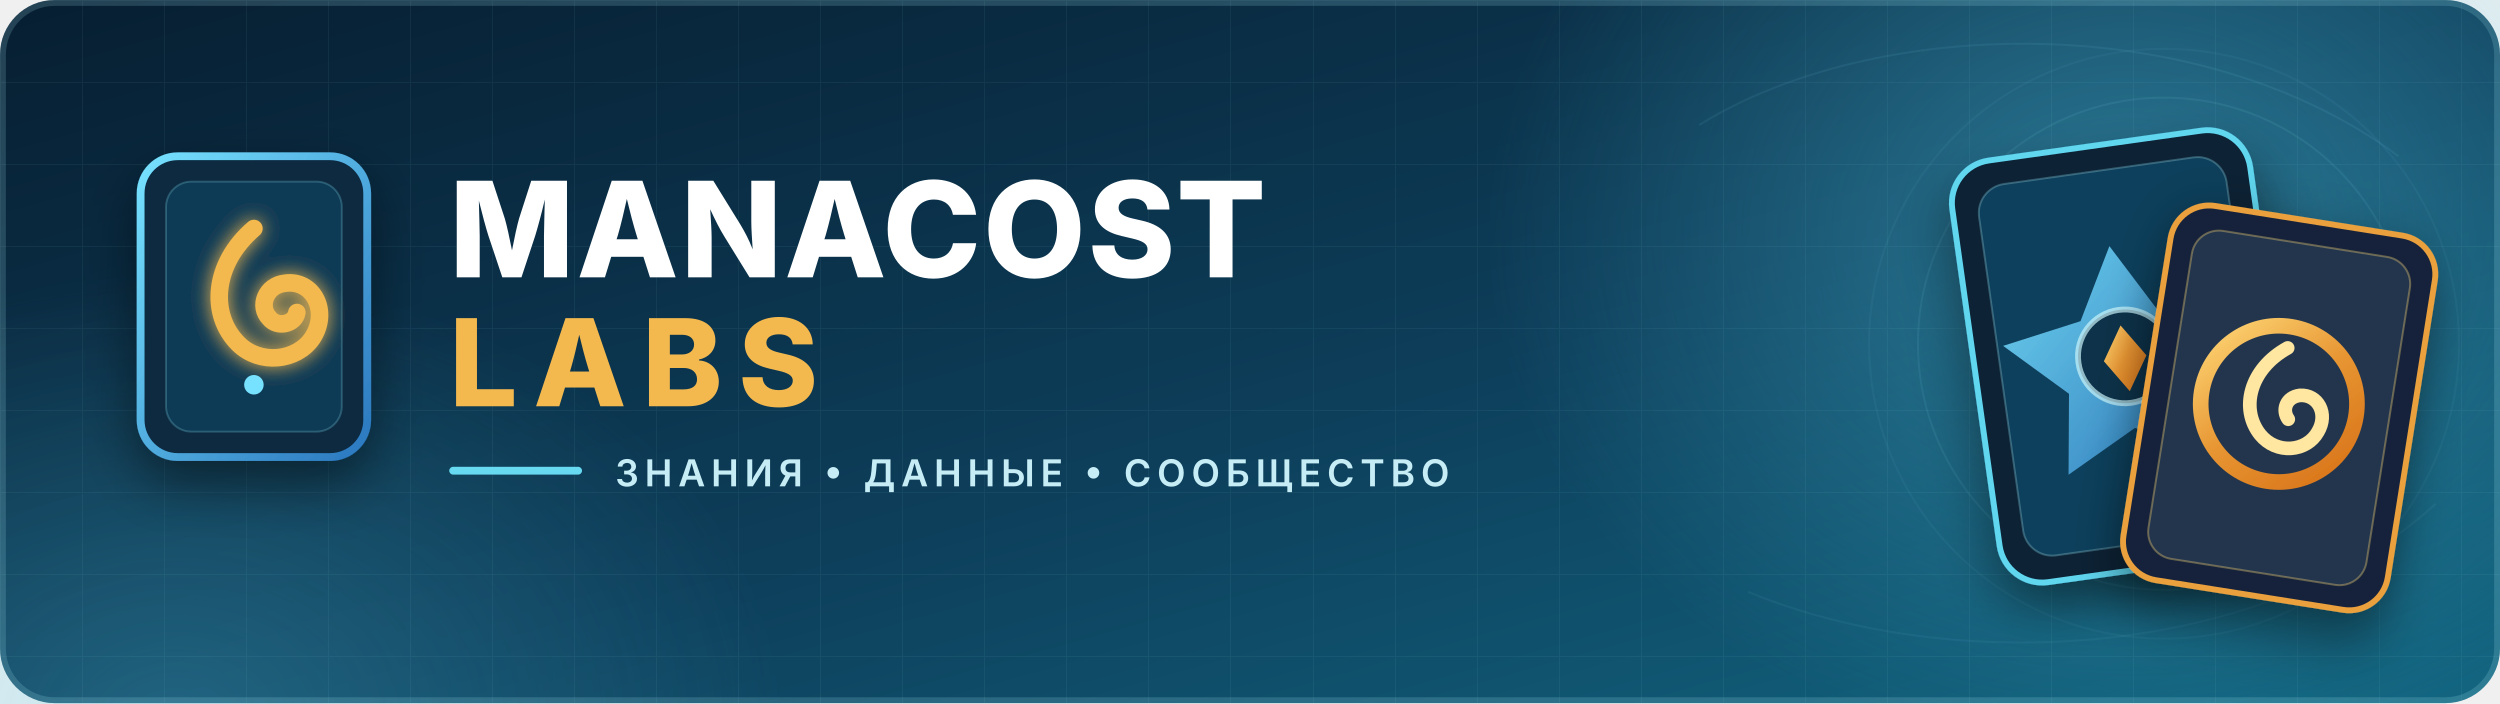
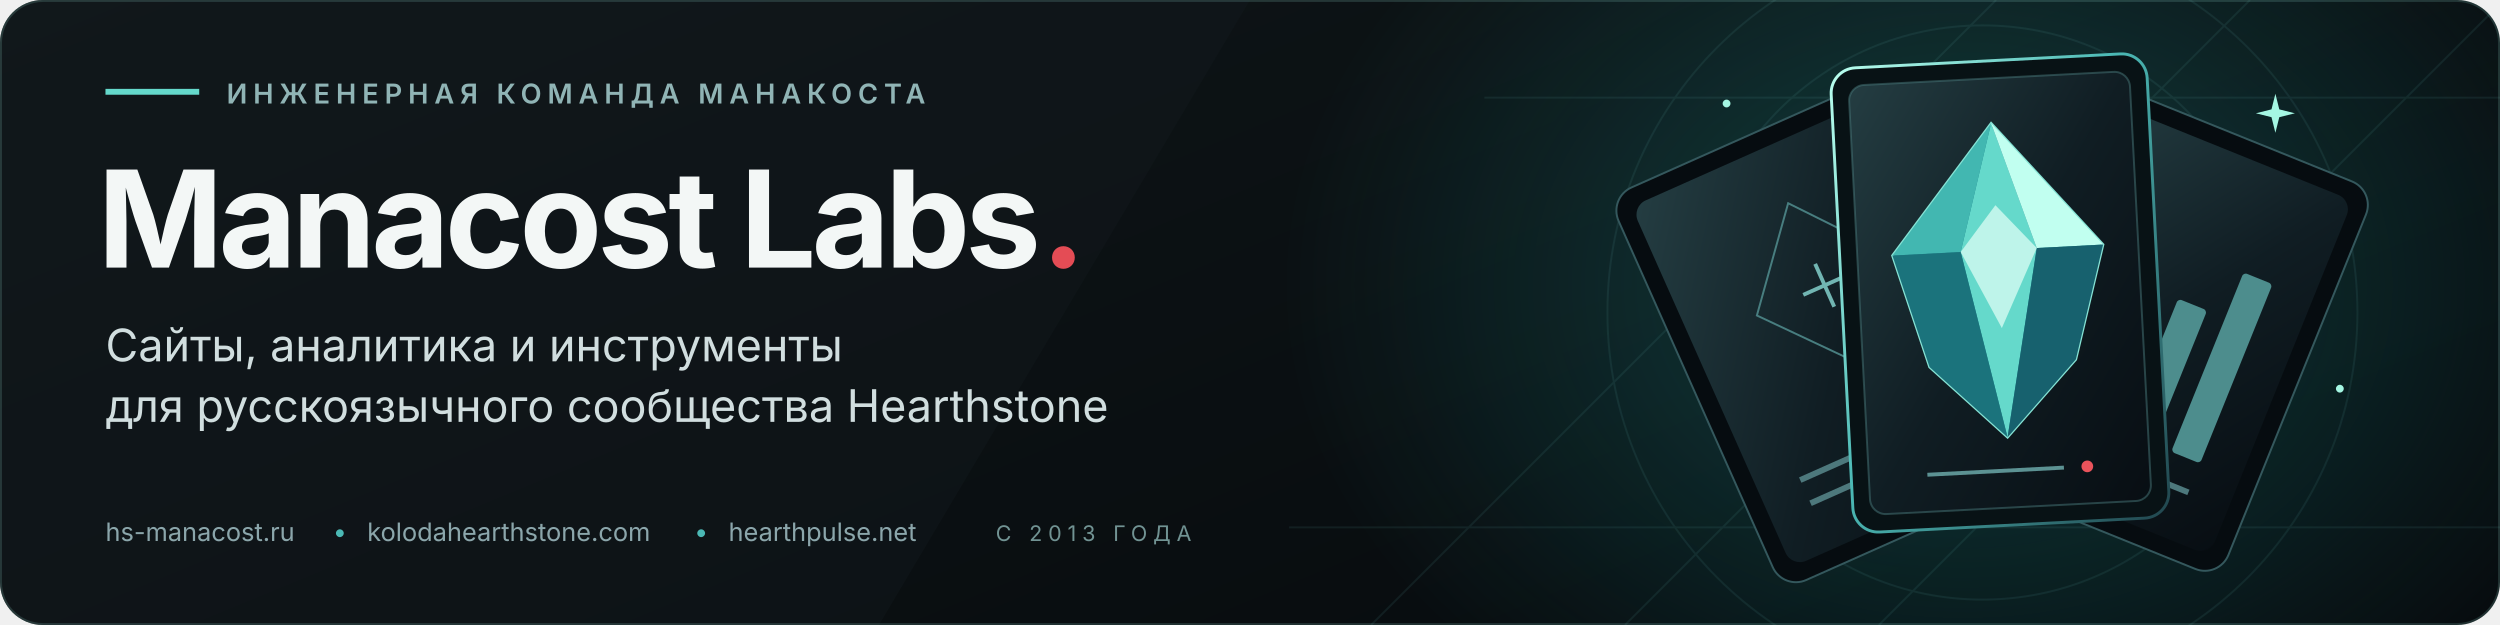
- <svg xmlns="http://www.w3.org/2000/svg" width="1280" height="360" viewBox="0 0 1280 360" role="img" aria-labelledby="title desc">
+ <svg xmlns="http://www.w3.org/2000/svg" width="1280" height="320" viewBox="0 0 1280 320" role="img" aria-labelledby="title desc">
  <defs>
-     <linearGradient id="background" x1="0" y1="0" x2="1" y2="1">
-       <stop offset="0" stop-color="#071E31" />
-       <stop offset="0.55" stop-color="#0D3E5A" />
-       <stop offset="1" stop-color="#126681" />
+     <linearGradient id="bg" x2="1" y2=".6">
+       <stop stop-color="#101719" />
+       <stop offset="1" stop-color="#070b0e" />
    </linearGradient>
-     <linearGradient id="blue" x1="0" y1="0" x2="1" y2="1">
-       <stop offset="0" stop-color="#77E2FF" />
-       <stop offset="1" stop-color="#2A77BF" />
+     <radialGradient id="halo">
+       <stop stop-color="#23c3bd" stop-opacity=".27" />
+       <stop offset="1" stop-color="#23c3bd" stop-opacity="0" />
+     </radialGradient>
+     <linearGradient id="card" x2="1" y2="1">
+       <stop stop-color="#243d42" />
+       <stop offset=".5" stop-color="#101d23" />
+       <stop offset="1" stop-color="#080e13" />
    </linearGradient>
-     <linearGradient id="gold" x1="0" y1="0" x2="1" y2="1">
-       <stop offset="0" stop-color="#FFD979" />
-       <stop offset="0.5" stop-color="#E79532" />
-       <stop offset="1" stop-color="#D77017" />
+     <linearGradient id="edge" x2="1" y2="1">
+       <stop stop-color="#baffef" />
+       <stop offset=".45" stop-color="#4bb9b5" />
+       <stop offset="1" stop-color="#21464e" />
    </linearGradient>
-     <radialGradient id="glow">
-       <stop offset="0" stop-color="#55CDEB" stop-opacity="0.42" />
-       <stop offset="1" stop-color="#55CDEB" stop-opacity="0" />
-     </radialGradient>
-     <pattern id="grid" width="42" height="42" patternUnits="userSpaceOnUse">
-       <path d="M42 0H0V42" fill="none" stroke="#A9E9F5" stroke-opacity="0.06" />
-     </pattern>
-     <filter id="shadow" x="-30%" y="-30%" width="160%" height="160%">
-       <feDropShadow dx="0" dy="12" stdDeviation="14" flood-color="#000A12" flood-opacity="0.48" />
-     </filter>
-     <filter id="soft-glow" x="-50%" y="-50%" width="200%" height="200%">
-       <feGaussianBlur stdDeviation="5" result="blur" />
-       <feMerge>
-         <feMergeNode in="blur" />
-         <feMergeNode in="SourceGraphic" />
-       </feMerge>
-     </filter>
+     <clipPath id="clip">
+       <rect width="1280" height="320" rx="22" />
+     </clipPath>
  </defs>
-   <rect width="1280" height="360" rx="28" fill="url(#background)" />
-   <rect width="1280" height="360" rx="28" fill="url(#grid)" />
-   <ellipse cx="1090" cy="120" rx="330" ry="270" fill="url(#glow)" />
-   <ellipse cx="90" cy="370" rx="310" ry="230" fill="url(#glow)" opacity="0.65" />
-   <g opacity="0.42" fill="none" stroke="#8FE8FA">
-     <circle cx="1108" cy="176" r="126" stroke-opacity="0.2" />
-     <circle cx="1108" cy="176" r="151" stroke-opacity="0.12" />
-     <path d="M870 64C960 8 1126 4 1228 80" stroke-opacity="0.18" />
-     <path d="M895 303C1001 347 1161 337 1247 258" stroke-opacity="0.14" />
+   <g clip-path="url(#clip)">
+     <rect width="1280" height="320" fill="url(#bg)" />
+     <ellipse cx="1005" cy="146" rx="350" ry="270" fill="url(#halo)" />
+     <g fill="none" stroke="#6dcac5" opacity=".09">
+       <path d="M702 320 1022 0M832 320 1152 0M962 320 1282 0M660 270H1280M760 50H1280" />
+       <circle cx="1015" cy="160" r="192" />
+       <circle cx="1015" cy="160" r="147" />
+     </g>
+     <path d="M0 0H640L450 320H0Z" fill="#11191c" opacity=".45" />
+     <path d="M54 47H102" stroke="#65d9cb" stroke-width="3" />
+     <g font-family="'Segoe UI', Inter, 'Helvetica Neue', Arial, sans-serif">
+       <text x="116" y="53" font-size="14" letter-spacing="3" fill="#90b4b5" font-weight="600">ИНЖЕНЕРНАЯ КОМАНДА МАНАКОСТА</text>
+       <text x="50" y="137" font-size="69" letter-spacing="-2.4" font-weight="750" fill="#f3f7f6">Manacost Labs<tspan fill="#e44c55">.</tspan>
+       </text>
+       <text x="54" y="185" font-size="23" fill="#d1dedf">Сайты, аналитика и инструменты</text>
+       <text x="54" y="216" font-size="23" fill="#d1dedf">для русскоязычного сообщества Hearthstone</text>
+       <g font-size="13" fill="#8ba6ab">
+         <text x="54" y="277">hs-manacost.ru</text>
+         <text x="188" y="277">kolodahearthstone.com</text>
+         <text x="373" y="277">hearthpulse.net</text>
+       </g>
+       <circle cx="174" cy="273" r="2" fill="#4bb9b5" />
+       <circle cx="359" cy="273" r="2" fill="#4bb9b5" />
+       <text x="610" y="277" text-anchor="end" fill="#719393" font-size="11" letter-spacing="3">С 2013 ГОДА</text>
+     </g>
+     <g transform="translate(944 168) rotate(-24)">
+       <rect x="-83" y="-110" width="166" height="220" rx="13" fill="#060c10" stroke="#34585d" />
+       <rect x="-74" y="-101" width="148" height="202" rx="8" fill="url(#card)" />
+       <path d="M-52 62H40M-52 75H13" stroke="#4d787c" stroke-width="3" />
+       <path d="m0-70 38 46L0 20-38-24Z" fill="none" stroke="#487e80" />
+       <path d="M-12-24H12M0-36V-12" stroke="#71b5b2" stroke-width="2" />
+     </g>
+     <g transform="translate(1102 167) rotate(22)">
+       <rect x="-80" y="-107" width="160" height="214" rx="13" fill="#060c10" stroke="#34585d" />
+       <rect x="-71" y="-98" width="142" height="196" rx="8" fill="url(#card)" />
+       <g fill="#4d8d8d">
+         <rect x="-45" y="26" width="16" height="30" rx="2" />
+         <rect x="-19" y="4" width="16" height="52" rx="2" />
+         <rect x="7" y="-18" width="16" height="74" rx="2" />
+         <rect x="33" y="-43" width="16" height="99" rx="2" />
+       </g>
+       <path d="M-45 72H49" stroke="#4d787c" stroke-width="3" />
+     </g>
+     <g transform="translate(1024 150) rotate(-3)">
+       <rect x="-81" y="-119" width="162" height="238" rx="13" fill="#081215" stroke="url(#edge)" stroke-width="1.5" />
+       <rect x="-72" y="-110" width="144" height="220" rx="8" fill="url(#card)" stroke="#48797a" stroke-opacity=".5" />
+       <path d="M0-87 54-22 37 36 0 74-38 36-54-22Z" fill="#248c91" stroke="#86e3d5" stroke-width="1.3" />
+       <path d="M0-87-19-22 0 74 20-22Z" fill="#65d9cb" />
+       <path d="M0-87 54-22 20-22Z" fill="#c1fff0" />
+       <path d="M-54-22-19-22 0-87Z" fill="#42b7b1" />
+       <path d="M20-22 54-22 37 36 0 74Z" fill="#17616e" />
+       <path d="M-54-22-38 36 0 74-19-22Z" fill="#1b737c" />
+       <path d="M-19-22 0-45 20-22 0 18Z" fill="#e4fff6" opacity=".7" />
+       <path d="M-42 91H28" stroke="#5c9293" stroke-width="2" />
+       <circle cx="40" cy="91" r="3" fill="#ea535b" />
+     </g>
+     <g fill="#a5f7e3">
+       <path d="m1165 48 2 8 8 2-8 2-2 8-2-8-8-2 8-2Z" />
+       <circle cx="884" cy="53" r="2" />
+       <circle cx="1198" cy="199" r="2" />
+     </g>
+     <rect x=".5" y=".5" width="1279" height="319" rx="21.5" fill="none" stroke="#91d8ce" stroke-opacity=".18" />
  </g>
-   <g transform="translate(72 80)" filter="url(#shadow)">
-     <rect x="0" y="0" width="116" height="154" rx="19" fill="#0A2940" stroke="url(#blue)" stroke-width="4" />
-     <rect x="13" y="13" width="90" height="128" rx="13" fill="#0E3A55" stroke="#90E5F4" stroke-opacity="0.24" />
-     <path d="M58 37C37 55 35 81 50 96C61 107 80 105 88 93C97 79 88 63 74 65C64 66 60 77 66 83C70 88 79 86 80 80" fill="none" stroke="#F3B94F" stroke-width="9" stroke-linecap="round" filter="url(#soft-glow)" />
-     <circle cx="58" cy="117" r="5" fill="#77E2FF" />
-   </g>
-   <g font-family="Inter, Segoe UI, Arial, sans-serif">
-     <text x="230" y="142" fill="#FFFFFF" font-size="68" font-weight="800" letter-spacing="1">MANACOST</text>
-     <text x="230" y="208" fill="#F3B94F" font-size="62" font-weight="800" letter-spacing="8">LABS</text>
-     <rect x="230" y="239" width="68" height="4" rx="2" fill="#67D9F1" />
-     <text x="315" y="249" fill="#C6EDF5" font-size="19" font-weight="600" letter-spacing="3">ЗНАНИЯ • ДАННЫЕ • СООБЩЕСТВО</text>
-   </g>
-   <g transform="translate(935 48) rotate(-8 120 130)" filter="url(#shadow)">
-     <rect x="75" y="30" width="154" height="218" rx="22" fill="#0A2336" stroke="#61D6EF" stroke-width="3" />
-     <rect x="88" y="43" width="128" height="192" rx="15" fill="#103F5B" stroke="#A7ECF8" stroke-opacity="0.28" />
-     <path d="M152 82L172 118L213 125L184 154L190 195L152 176L115 195L121 154L91 125L132 118Z" fill="url(#blue)" opacity="0.9" />
-     <circle cx="152" cy="139" r="24" fill="#0C314A" stroke="#C9F4FA" stroke-opacity="0.7" stroke-width="3" />
-     <path d="M152 123L163 140L152 157L141 140Z" fill="url(#gold)" />
-   </g>
-   <g transform="translate(1070 90) rotate(9 86 108)" filter="url(#shadow)">
-     <rect x="30" y="20" width="137" height="194" rx="20" fill="#17243A" stroke="#EAA03D" stroke-width="3" />
-     <rect x="42" y="32" width="113" height="170" rx="14" fill="#24364D" stroke="#FFD979" stroke-opacity="0.35" />
-     <circle cx="98" cy="115" r="40" fill="none" stroke="url(#gold)" stroke-width="8" />
-     <path d="M98 86C80 100 79 121 91 132C101 141 116 137 120 126C124 116 117 107 108 109C101 111 100 118 104 122" fill="none" stroke="#FFE6A1" stroke-width="7" stroke-linecap="round" />
-   </g>
-   <rect x="1.5" y="1.5" width="1277" height="357" rx="26.5" fill="none" stroke="#A7ECF8" stroke-opacity="0.18" stroke-width="3" />
</svg>
